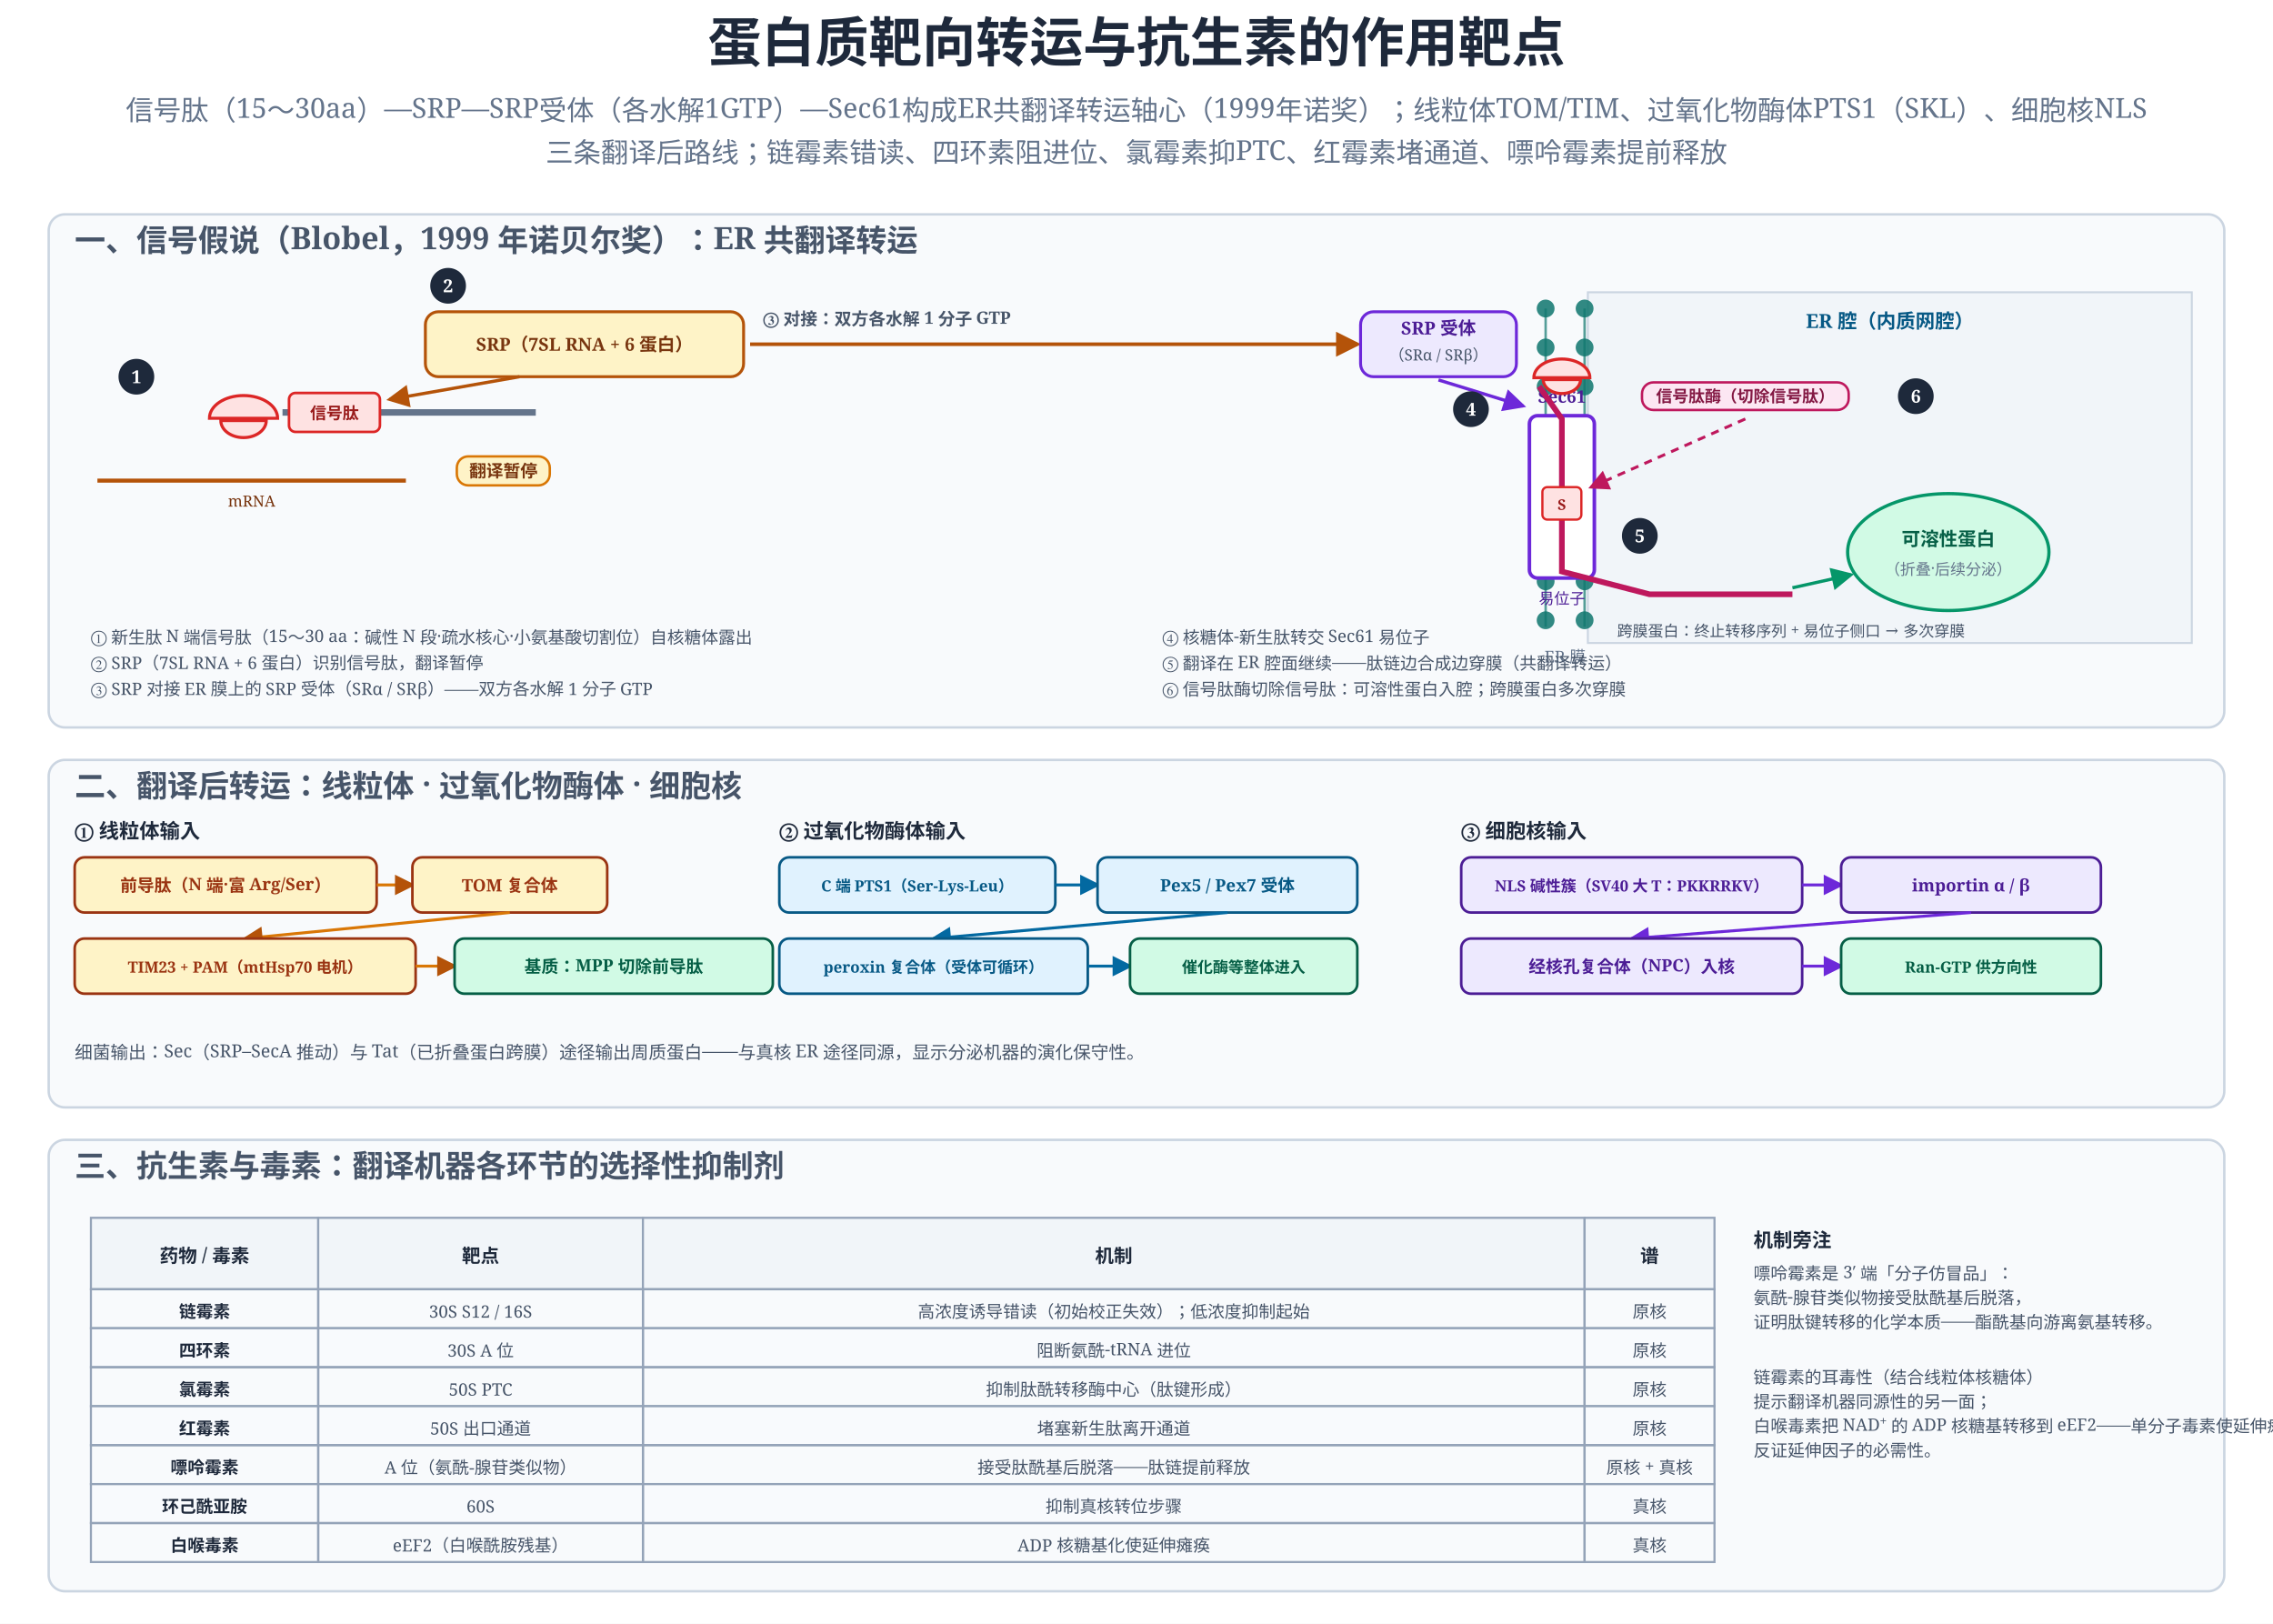
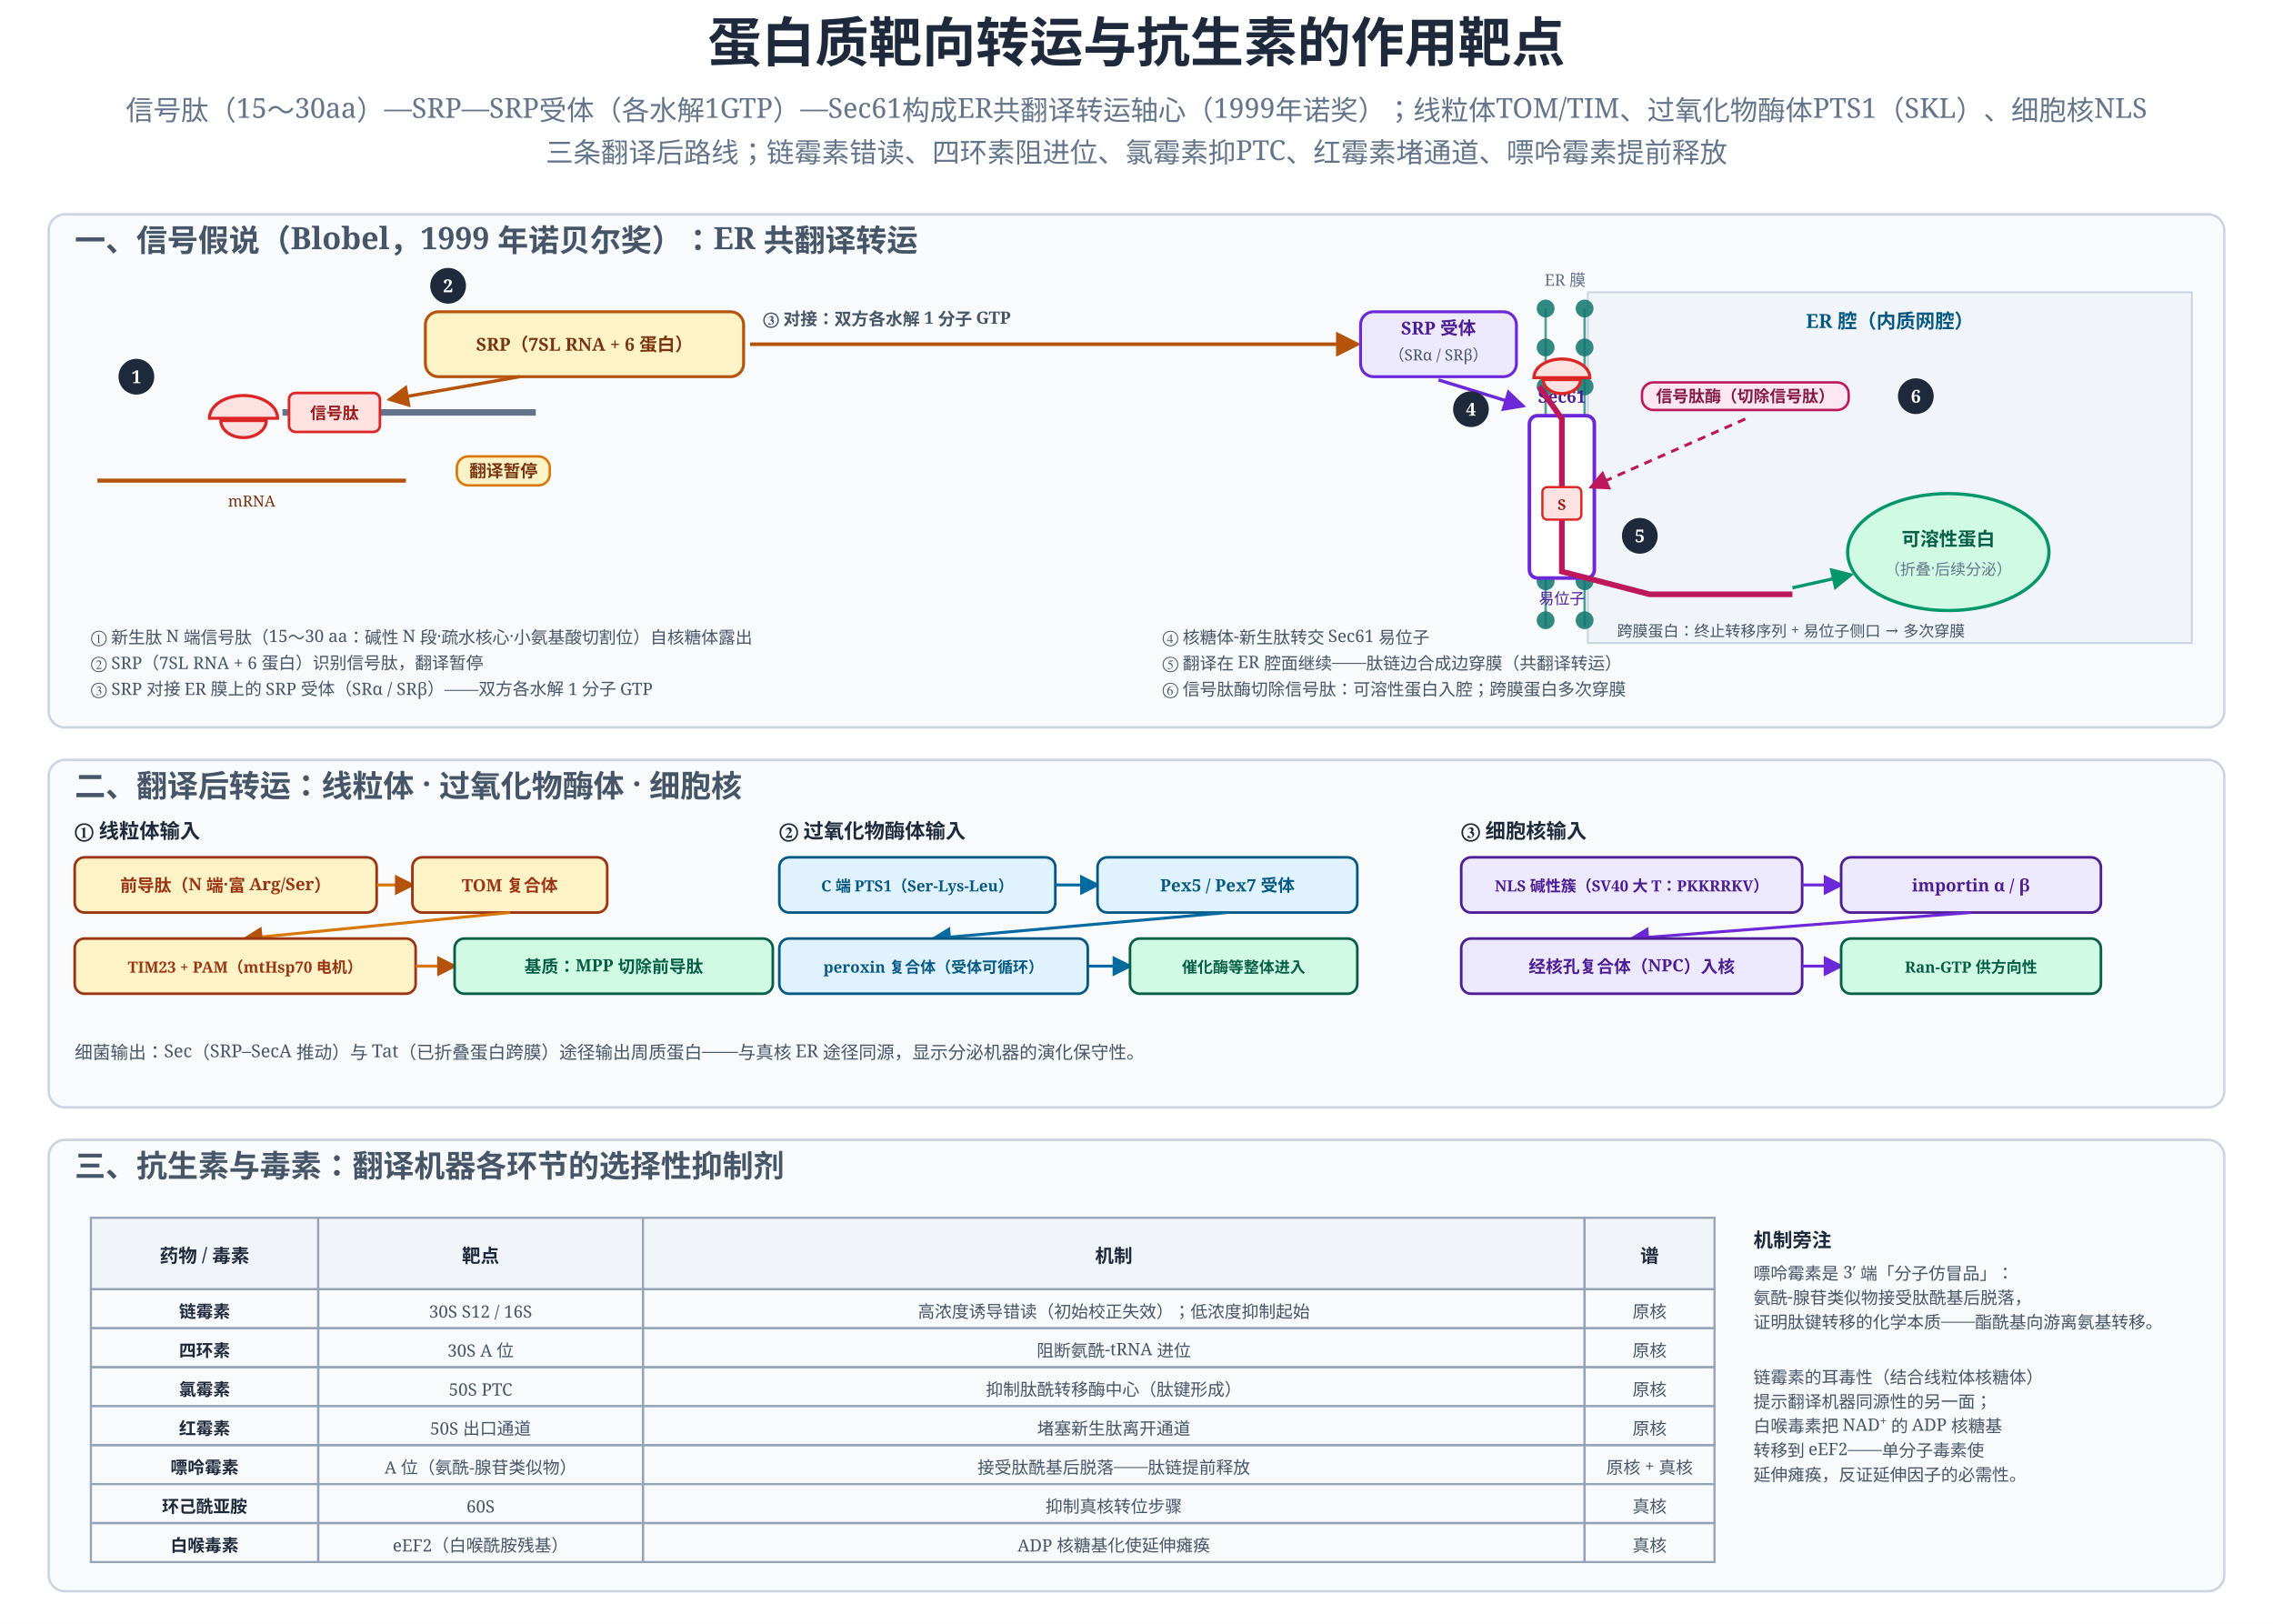
<svg xmlns="http://www.w3.org/2000/svg" width="1400" height="1000" viewBox="0 0 1400 1000" font-family="Noto Serif SC, LXGW WenKai, Songti SC, serif">
  <defs>
    <marker id="arr-ink" viewBox="0 0 10 10" refX="8.5" refY="5" markerWidth="7" markerHeight="7" orient="auto-start-reverse">
      <path d="M0,0 L10,5 L0,10 z" fill="#334155" />
    </marker>
    <marker id="arr-dna" viewBox="0 0 10 10" refX="8.5" refY="5" markerWidth="7" markerHeight="7" orient="auto-start-reverse">
      <path d="M0,0 L10,5 L0,10 z" fill="#0f766e" />
    </marker>
    <marker id="arr-rna" viewBox="0 0 10 10" refX="8.5" refY="5" markerWidth="7" markerHeight="7" orient="auto-start-reverse">
      <path d="M0,0 L10,5 L0,10 z" fill="#b45309" />
    </marker>
    <marker id="arr-pro" viewBox="0 0 10 10" refX="8.5" refY="5" markerWidth="7" markerHeight="7" orient="auto-start-reverse">
      <path d="M0,0 L10,5 L0,10 z" fill="#6d28d9" />
    </marker>
    <marker id="arr-enz" viewBox="0 0 10 10" refX="8.5" refY="5" markerWidth="7" markerHeight="7" orient="auto-start-reverse">
      <path d="M0,0 L10,5 L0,10 z" fill="#be185d" />
    </marker>
    <marker id="arr-acc" viewBox="0 0 10 10" refX="8.5" refY="5" markerWidth="7" markerHeight="7" orient="auto-start-reverse">
      <path d="M0,0 L10,5 L0,10 z" fill="#0369a1" />
    </marker>
    <marker id="arr-ok" viewBox="0 0 10 10" refX="8.5" refY="5" markerWidth="7" markerHeight="7" orient="auto-start-reverse">
      <path d="M0,0 L10,5 L0,10 z" fill="#059669" />
    </marker>
    <marker id="arr-warn" viewBox="0 0 10 10" refX="8.5" refY="5" markerWidth="7" markerHeight="7" orient="auto-start-reverse">
      <path d="M0,0 L10,5 L0,10 z" fill="#b45309" />
    </marker>
    <marker id="arr-bad" viewBox="0 0 10 10" refX="8.5" refY="5" markerWidth="7" markerHeight="7" orient="auto-start-reverse">
      <path d="M0,0 L10,5 L0,10 z" fill="#dc2626" />
    </marker>
    <marker id="arr-mute" viewBox="0 0 10 10" refX="8.5" refY="5" markerWidth="7" markerHeight="7" orient="auto-start-reverse">
      <path d="M0,0 L10,5 L0,10 z" fill="#94a3b8" />
    </marker>
  </defs>
  <rect x="0" y="0" width="1400" height="1000" fill="#ffffff" />
  <text x="700" y="38" text-anchor="middle" font-size="33" font-weight="700" fill="#1e293b">蛋白质靶向转运与抗生素的作用靶点</text>
  <text x="700" y="74" text-anchor="middle" font-size="17" fill="#64748b">信号肽（15～30aa）—SRP—SRP受体（各水解1GTP）—Sec61构成ER共翻译转运轴心（1999年诺奖）；线粒体TOM/TIM、过氧化物酶体PTS1（SKL）、细胞核NLS</text>
  <text x="700" y="100" text-anchor="middle" font-size="17" fill="#64748b">三条翻译后路线；链霉素错读、四环素阻进位、氯霉素抑PTC、红霉素堵通道、嘌呤霉素提前释放</text>
  <rect x="30" y="132" width="1340" height="316" rx="10" fill="#f8fafc" stroke="#cbd5e1" stroke-width="1.5" />
  <text x="46" y="154.84" font-size="19" fill="#475569" font-weight="700">一、信号假说（Blobel，1999 年诺贝尔奖）：ER 共翻译转运</text>
  <path d="M 129,257.6 a 21 14 0 0 1 42,0 z" fill="#fee2e2" stroke="#dc2626" stroke-width="1.9" />
  <path d="M 136,259 a 14 10.5 0 0 0 28,0 z" fill="#fee2e2" stroke="#dc2626" stroke-width="1.9" />
  <line x1="60" y1="296" x2="250" y2="296" stroke="#b45309" stroke-width="2.5" />
  <text x="155" y="312" font-size="9.5" fill="#78350f" text-anchor="middle">mRNA</text>
  <line x1="174" y1="254" x2="330" y2="254" stroke="#64748b" stroke-width="4" />
  <rect x="178" y="242" width="56" height="24" rx="4" fill="#fee2e2" stroke="#dc2626" stroke-width="1.6" />
  <text x="206" y="258" font-size="10" fill="#991b1b" text-anchor="middle" font-weight="700">信号肽</text>
  <rect x="262" y="192" width="196" height="40" rx="8" fill="#fef3c7" stroke="#b45309" stroke-width="1.8" />
  <text x="360" y="216" font-size="11" fill="#78350f" text-anchor="middle" font-weight="700">SRP（7SL RNA + 6 蛋白）</text>
  <line x1="320" y1="232" x2="240" y2="246" stroke="#b45309" stroke-width="2" marker-end="url(#arr-rna)" />
  <rect x="281.37" y="281.075" width="57.26" height="17.85" rx="7" fill="#fef3c7" stroke="#d97706" stroke-width="1.5" />
  <text x="310" y="293.78" font-size="10.5" fill="#78350f" text-anchor="middle" font-weight="700">翻译暂停</text>
  <circle cx="84" cy="232" r="11" fill="#1e293b" />
  <text x="84" y="236" font-size="11" fill="#ffffff" text-anchor="middle" font-weight="700">1</text>
  <circle cx="276" cy="176" r="11" fill="#1e293b" />
  <text x="276" y="180" font-size="11" fill="#ffffff" text-anchor="middle" font-weight="700">2</text>
  <line x1="462" y1="212" x2="836" y2="212" stroke="#b45309" stroke-width="2.2" marker-end="url(#arr-rna)" />
  <text x="470" y="200" font-size="10.5" fill="#475569" font-weight="600">③ 对接：双方各水解 1 分子 GTP</text>
  <rect x="838" y="192" width="96" height="40" rx="8" fill="#ede9fe" stroke="#6d28d9" stroke-width="1.8" />
  <text x="886" y="206" font-size="11" fill="#4c1d95" text-anchor="middle" font-weight="700">SRP 受体</text>
  <text x="886" y="222" font-size="9.5" fill="#475569" text-anchor="middle">（SRα / SRβ）</text>
  <rect x="978" y="180" width="372" height="216" fill="#f1f5f9" stroke="#cbd5e1" stroke-width="1.2" />
  <text x="1164" y="202" font-size="12" fill="#075985" text-anchor="middle" font-weight="700">ER 腔（内质网腔）</text>
  <line x1="952" y1="190" x2="952" y2="386" stroke="#0f766e" stroke-width="1.5" opacity="0.7" />
  <line x1="976" y1="190" x2="976" y2="386" stroke="#0f766e" stroke-width="1.5" opacity="0.7" />
  <circle cx="952" cy="190" r="5.5" fill="#0f766e" fill-opacity="0.85" />
  <circle cx="976" cy="190" r="5.5" fill="#0f766e" fill-opacity="0.85" />
  <circle cx="952" cy="214" r="5.5" fill="#0f766e" fill-opacity="0.85" />
  <circle cx="976" cy="214" r="5.5" fill="#0f766e" fill-opacity="0.85" />
  <circle cx="952" cy="238" r="5.5" fill="#0f766e" fill-opacity="0.85" />
  <circle cx="976" cy="238" r="5.5" fill="#0f766e" fill-opacity="0.85" />
  <circle cx="952" cy="262" r="5.5" fill="#0f766e" fill-opacity="0.85" />
  <circle cx="976" cy="262" r="5.5" fill="#0f766e" fill-opacity="0.85" />
  <circle cx="952" cy="286" r="5.5" fill="#0f766e" fill-opacity="0.85" />
  <circle cx="976" cy="286" r="5.5" fill="#0f766e" fill-opacity="0.85" />
  <circle cx="952" cy="310" r="5.5" fill="#0f766e" fill-opacity="0.85" />
  <circle cx="976" cy="310" r="5.5" fill="#0f766e" fill-opacity="0.85" />
  <circle cx="952" cy="334" r="5.5" fill="#0f766e" fill-opacity="0.85" />
  <circle cx="976" cy="334" r="5.5" fill="#0f766e" fill-opacity="0.85" />
  <circle cx="952" cy="358" r="5.5" fill="#0f766e" fill-opacity="0.85" />
  <circle cx="976" cy="358" r="5.5" fill="#0f766e" fill-opacity="0.85" />
  <circle cx="952" cy="382" r="5.5" fill="#0f766e" fill-opacity="0.85" />
  <circle cx="976" cy="382" r="5.5" fill="#0f766e" fill-opacity="0.85" />
-   <text x="964" y="408" font-size="10" fill="#64748b" text-anchor="middle">ER 膜</text>
+   <text x="964" y="176" font-size="10" fill="#64748b" text-anchor="middle">ER 膜</text>
  <rect x="942" y="256" width="40" height="100" rx="5" fill="#ffffff" stroke="#6d28d9" stroke-width="2.2" />
  <text x="962" y="248" font-size="10.5" fill="#4c1d95" text-anchor="middle" font-weight="700">Sec61</text>
  <text x="962" y="372" font-size="9.5" fill="#4c1d95" text-anchor="middle">易位子</text>
  <path d="M 944.75,232.6 a 17.25 11.5 0 0 1 34.5,0 z" fill="#fee2e2" stroke="#dc2626" stroke-width="1.9" />
  <path d="M 950.5,233.75 a 11.5 8.625 0 0 0 23,0 z" fill="#fee2e2" stroke="#dc2626" stroke-width="1.9" />
  <line x1="886" y1="234" x2="938" y2="250" stroke="#6d28d9" stroke-width="2" marker-end="url(#arr-pro)" />
  <circle cx="906" cy="252" r="11" fill="#1e293b" />
  <text x="906" y="256" font-size="11" fill="#ffffff" text-anchor="middle" font-weight="700">4</text>
  <polyline points="948,238 962,258 962,352 1016,366 1104,366" fill="none" stroke="#be185d" stroke-width="3.5" />
  <rect x="950" y="300" width="24" height="20" rx="3" fill="#fee2e2" stroke="#dc2626" stroke-width="1.4" />
  <text x="962" y="314" font-size="9" fill="#991b1b" text-anchor="middle" font-weight="700">S</text>
  <circle cx="1010" cy="330" r="11" fill="#1e293b" />
  <text x="1010" y="334" font-size="11" fill="#ffffff" text-anchor="middle" font-weight="700">5</text>
  <rect x="1011.35" y="235.5" width="127.3" height="17" rx="7" fill="#fce7f3" stroke="#be185d" stroke-width="1.5" />
  <text x="1075" y="247.6" font-size="10" fill="#831843" text-anchor="middle" font-weight="700">信号肽酶（切除信号肽）</text>
  <line x1="1075" y1="258" x2="980" y2="300" stroke="#be185d" stroke-width="1.8" stroke-dasharray="5 4" marker-end="url(#arr-enz)" />
  <circle cx="1180" cy="244" r="11" fill="#1e293b" />
  <text x="1180" y="248" font-size="11" fill="#ffffff" text-anchor="middle" font-weight="700">6</text>
  <ellipse cx="1200" cy="340" rx="62" ry="36" fill="#d1fae5" stroke="#059669" stroke-width="2" />
  <text x="1200" y="336" font-size="11.5" fill="#065f46" text-anchor="middle" font-weight="700">可溶性蛋白</text>
  <text x="1200" y="354" font-size="9.5" fill="#64748b" text-anchor="middle">（折叠·后续分泌）</text>
  <line x1="1104" y1="362" x2="1140" y2="354" stroke="#059669" stroke-width="2" marker-end="url(#arr-ok)" />
  <text x="996" y="392" font-size="9.5" fill="#475569">跨膜蛋白：终止转移序列 + 易位子侧口 → 多次穿膜</text>
  <text x="56" y="396" font-size="10.5" fill="#475569">① 新生肽 N 端信号肽（15～30 aa：碱性 N 段·疏水核心·小氨基酸切割位）自核糖体露出</text>
  <text x="56" y="412" font-size="10.5" fill="#475569">② SRP（7SL RNA + 6 蛋白）识别信号肽，翻译暂停</text>
  <text x="56" y="428" font-size="10.5" fill="#475569">③ SRP 对接 ER 膜上的 SRP 受体（SRα / SRβ）——双方各水解 1 分子 GTP</text>
  <text x="716" y="396" font-size="10.5" fill="#475569">④ 核糖体-新生肽转交 Sec61 易位子</text>
  <text x="716" y="412" font-size="10.5" fill="#475569">⑤ 翻译在 ER 腔面继续——肽链边合成边穿膜（共翻译转运）</text>
  <text x="716" y="428" font-size="10.5" fill="#475569">⑥ 信号肽酶切除信号肽：可溶性蛋白入腔；跨膜蛋白多次穿膜</text>
  <rect x="30" y="468" width="1340" height="214" rx="10" fill="#f8fafc" stroke="#cbd5e1" stroke-width="1.5" />
  <text x="46" y="490.84" font-size="19" fill="#475569" font-weight="700">二、翻译后转运：线粒体 · 过氧化物酶体 · 细胞核</text>
  <text x="46" y="516" font-size="12.5" fill="#1e293b" font-weight="700">① 线粒体输入</text>
  <rect x="46" y="528" width="186" height="34" rx="6" fill="#fef3c7" stroke="#9a3412" stroke-width="1.6" />
  <text x="139" y="549" font-size="10.5" fill="#9a3412" text-anchor="middle" font-weight="600">前导肽（N 端·富 Arg/Ser）</text>
  <line x1="232" y1="545" x2="254" y2="545" stroke="#d97706" stroke-width="1.8" marker-end="url(#arr-warn)" />
  <rect x="254" y="528" width="120" height="34" rx="6" fill="#fef3c7" stroke="#9a3412" stroke-width="1.6" />
  <text x="314" y="549" font-size="10.5" fill="#9a3412" text-anchor="middle" font-weight="600">TOM 复合体</text>
  <line x1="314" y1="562" x2="151" y2="578" stroke="#d97706" stroke-width="1.8" marker-end="url(#arr-warn)" />
  <rect x="46" y="578" width="210" height="34" rx="6" fill="#fef3c7" stroke="#9a3412" stroke-width="1.6" />
  <text x="151" y="599" font-size="9.5" fill="#9a3412" text-anchor="middle" font-weight="600">TIM23 + PAM（mtHsp70 电机）</text>
  <line x1="256" y1="595" x2="280" y2="595" stroke="#d97706" stroke-width="1.8" marker-end="url(#arr-warn)" />
  <rect x="280" y="578" width="196" height="34" rx="6" fill="#d1fae5" stroke="#065f46" stroke-width="1.6" />
  <text x="378" y="599" font-size="10.5" fill="#065f46" text-anchor="middle" font-weight="600">基质：MPP 切除前导肽</text>
  <text x="480" y="516" font-size="12.5" fill="#1e293b" font-weight="700">② 过氧化物酶体输入</text>
  <rect x="480" y="528" width="170" height="34" rx="6" fill="#e0f2fe" stroke="#075985" stroke-width="1.6" />
  <text x="565" y="549" font-size="9.5" fill="#075985" text-anchor="middle" font-weight="600">C 端 PTS1（Ser-Lys-Leu）</text>
  <line x1="650" y1="545" x2="676" y2="545" stroke="#0369a1" stroke-width="1.8" marker-end="url(#arr-acc)" />
  <rect x="676" y="528" width="160" height="34" rx="6" fill="#e0f2fe" stroke="#075985" stroke-width="1.6" />
  <text x="756" y="549" font-size="10.5" fill="#075985" text-anchor="middle" font-weight="600">Pex5 / Pex7 受体</text>
  <line x1="756" y1="562" x2="575" y2="578" stroke="#0369a1" stroke-width="1.8" marker-end="url(#arr-acc)" />
  <rect x="480" y="578" width="190" height="34" rx="6" fill="#e0f2fe" stroke="#075985" stroke-width="1.6" />
  <text x="575" y="599" font-size="9.5" fill="#075985" text-anchor="middle" font-weight="600">peroxin 复合体（受体可循环）</text>
  <line x1="670" y1="595" x2="696" y2="595" stroke="#0369a1" stroke-width="1.8" marker-end="url(#arr-acc)" />
  <rect x="696" y="578" width="140" height="34" rx="6" fill="#d1fae5" stroke="#065f46" stroke-width="1.6" />
  <text x="766" y="599" font-size="9.5" fill="#065f46" text-anchor="middle" font-weight="600">催化酶等整体进入</text>
  <text x="900" y="516" font-size="12.5" fill="#1e293b" font-weight="700">③ 细胞核输入</text>
  <rect x="900" y="528" width="210" height="34" rx="6" fill="#ede9fe" stroke="#4c1d95" stroke-width="1.6" />
  <text x="1005" y="549" font-size="9.5" fill="#4c1d95" text-anchor="middle" font-weight="600">NLS 碱性簇（SV40 大 T：PKKRRKV）</text>
  <line x1="1110" y1="545" x2="1134" y2="545" stroke="#6d28d9" stroke-width="1.8" marker-end="url(#arr-pro)" />
  <rect x="1134" y="528" width="160" height="34" rx="6" fill="#ede9fe" stroke="#4c1d95" stroke-width="1.6" />
  <text x="1214" y="549" font-size="10.5" fill="#4c1d95" text-anchor="middle" font-weight="600">importin α / β</text>
  <line x1="1214" y1="562" x2="1005" y2="578" stroke="#6d28d9" stroke-width="1.8" marker-end="url(#arr-pro)" />
  <rect x="900" y="578" width="210" height="34" rx="6" fill="#ede9fe" stroke="#4c1d95" stroke-width="1.6" />
  <text x="1005" y="599" font-size="10.5" fill="#4c1d95" text-anchor="middle" font-weight="600">经核孔复合体（NPC）入核</text>
  <line x1="1110" y1="595" x2="1134" y2="595" stroke="#6d28d9" stroke-width="1.8" marker-end="url(#arr-pro)" />
  <rect x="1134" y="578" width="160" height="34" rx="6" fill="#d1fae5" stroke="#065f46" stroke-width="1.6" />
  <text x="1214" y="599" font-size="9.5" fill="#065f46" text-anchor="middle" font-weight="600">Ran-GTP 供方向性</text>
  <text x="46" y="652" font-size="11" fill="#475569">细菌输出：Sec（SRP–SecA 推动）与 Tat（已折叠蛋白跨膜）途径输出周质蛋白——与真核 ER 途径同源，显示分泌机器的演化保守性。</text>
  <rect x="30" y="702" width="1340" height="278" rx="10" fill="#f8fafc" stroke="#cbd5e1" stroke-width="1.5" />
  <text x="46" y="724.84" font-size="19" fill="#475569" font-weight="700">三、抗生素与毒素：翻译机器各环节的选择性抑制剂</text>
  <rect x="56" y="750" width="140" height="44" fill="#f1f5f9" stroke="#94a3b8" stroke-width="1.3" />
  <text x="126" y="777.5" font-size="11.5" fill="#1e293b" text-anchor="middle" font-weight="700">药物 / 毒素</text>
  <rect x="196" y="750" width="200" height="44" fill="#f1f5f9" stroke="#94a3b8" stroke-width="1.3" />
  <text x="296" y="777.5" font-size="11.5" fill="#1e293b" text-anchor="middle" font-weight="700">靶点</text>
  <rect x="396" y="750" width="580" height="44" fill="#f1f5f9" stroke="#94a3b8" stroke-width="1.3" />
  <text x="686" y="777.5" font-size="11.5" fill="#1e293b" text-anchor="middle" font-weight="700">机制</text>
  <rect x="976" y="750" width="80" height="44" fill="#f1f5f9" stroke="#94a3b8" stroke-width="1.3" />
  <text x="1016" y="777.5" font-size="11.5" fill="#1e293b" text-anchor="middle" font-weight="700">谱</text>
  <rect x="56" y="794" width="140" height="24" fill="none" stroke="#94a3b8" stroke-width="1.3" />
  <text x="126" y="811.5" font-size="10.5" fill="#1e293b" text-anchor="middle" font-weight="700">链霉素</text>
  <rect x="196" y="794" width="200" height="24" fill="none" stroke="#94a3b8" stroke-width="1.3" />
  <text x="296" y="811.5" font-size="10.5" fill="#475569" text-anchor="middle" font-weight="500">30S S12 / 16S</text>
  <rect x="396" y="794" width="580" height="24" fill="none" stroke="#94a3b8" stroke-width="1.3" />
  <text x="686" y="811.5" font-size="10.5" fill="#475569" text-anchor="middle" font-weight="500">高浓度诱导错读（初始校正失效）；低浓度抑制起始</text>
  <rect x="976" y="794" width="80" height="24" fill="none" stroke="#94a3b8" stroke-width="1.3" />
  <text x="1016" y="811.5" font-size="10.5" fill="#475569" text-anchor="middle" font-weight="500">原核</text>
  <rect x="56" y="818" width="1000" height="24" fill="#f8fafc" fill-opacity="0.85" />
  <rect x="56" y="818" width="140" height="24" fill="none" stroke="#94a3b8" stroke-width="1.3" />
  <text x="126" y="835.5" font-size="10.5" fill="#1e293b" text-anchor="middle" font-weight="700">四环素</text>
  <rect x="196" y="818" width="200" height="24" fill="none" stroke="#94a3b8" stroke-width="1.3" />
  <text x="296" y="835.5" font-size="10.5" fill="#475569" text-anchor="middle" font-weight="500">30S A 位</text>
  <rect x="396" y="818" width="580" height="24" fill="none" stroke="#94a3b8" stroke-width="1.3" />
  <text x="686" y="835.5" font-size="10.5" fill="#475569" text-anchor="middle" font-weight="500">阻断氨酰-tRNA 进位</text>
  <rect x="976" y="818" width="80" height="24" fill="none" stroke="#94a3b8" stroke-width="1.3" />
  <text x="1016" y="835.5" font-size="10.5" fill="#475569" text-anchor="middle" font-weight="500">原核</text>
  <rect x="56" y="842" width="140" height="24" fill="none" stroke="#94a3b8" stroke-width="1.3" />
  <text x="126" y="859.5" font-size="10.5" fill="#1e293b" text-anchor="middle" font-weight="700">氯霉素</text>
  <rect x="196" y="842" width="200" height="24" fill="none" stroke="#94a3b8" stroke-width="1.3" />
  <text x="296" y="859.5" font-size="10.5" fill="#475569" text-anchor="middle" font-weight="500">50S PTC</text>
  <rect x="396" y="842" width="580" height="24" fill="none" stroke="#94a3b8" stroke-width="1.3" />
  <text x="686" y="859.5" font-size="10.5" fill="#475569" text-anchor="middle" font-weight="500">抑制肽酰转移酶中心（肽键形成）</text>
  <rect x="976" y="842" width="80" height="24" fill="none" stroke="#94a3b8" stroke-width="1.3" />
  <text x="1016" y="859.5" font-size="10.5" fill="#475569" text-anchor="middle" font-weight="500">原核</text>
  <rect x="56" y="866" width="1000" height="24" fill="#f8fafc" fill-opacity="0.85" />
  <rect x="56" y="866" width="140" height="24" fill="none" stroke="#94a3b8" stroke-width="1.3" />
  <text x="126" y="883.5" font-size="10.5" fill="#1e293b" text-anchor="middle" font-weight="700">红霉素</text>
  <rect x="196" y="866" width="200" height="24" fill="none" stroke="#94a3b8" stroke-width="1.3" />
  <text x="296" y="883.5" font-size="10.5" fill="#475569" text-anchor="middle" font-weight="500">50S 出口通道</text>
  <rect x="396" y="866" width="580" height="24" fill="none" stroke="#94a3b8" stroke-width="1.3" />
  <text x="686" y="883.5" font-size="10.5" fill="#475569" text-anchor="middle" font-weight="500">堵塞新生肽离开通道</text>
  <rect x="976" y="866" width="80" height="24" fill="none" stroke="#94a3b8" stroke-width="1.3" />
  <text x="1016" y="883.5" font-size="10.5" fill="#475569" text-anchor="middle" font-weight="500">原核</text>
  <rect x="56" y="890" width="140" height="24" fill="none" stroke="#94a3b8" stroke-width="1.3" />
  <text x="126" y="907.5" font-size="10.5" fill="#1e293b" text-anchor="middle" font-weight="700">嘌呤霉素</text>
  <rect x="196" y="890" width="200" height="24" fill="none" stroke="#94a3b8" stroke-width="1.3" />
  <text x="296" y="907.5" font-size="10.5" fill="#475569" text-anchor="middle" font-weight="500">A 位（氨酰-腺苷类似物）</text>
  <rect x="396" y="890" width="580" height="24" fill="none" stroke="#94a3b8" stroke-width="1.3" />
  <text x="686" y="907.5" font-size="10.5" fill="#475569" text-anchor="middle" font-weight="500">接受肽酰基后脱落——肽链提前释放</text>
  <rect x="976" y="890" width="80" height="24" fill="none" stroke="#94a3b8" stroke-width="1.3" />
  <text x="1016" y="907.5" font-size="10.5" fill="#475569" text-anchor="middle" font-weight="500">原核 + 真核</text>
  <rect x="56" y="914" width="1000" height="24" fill="#f8fafc" fill-opacity="0.85" />
  <rect x="56" y="914" width="140" height="24" fill="none" stroke="#94a3b8" stroke-width="1.3" />
  <text x="126" y="931.5" font-size="10.5" fill="#1e293b" text-anchor="middle" font-weight="700">环己酰亚胺</text>
  <rect x="196" y="914" width="200" height="24" fill="none" stroke="#94a3b8" stroke-width="1.3" />
  <text x="296" y="931.5" font-size="10.5" fill="#475569" text-anchor="middle" font-weight="500">60S</text>
  <rect x="396" y="914" width="580" height="24" fill="none" stroke="#94a3b8" stroke-width="1.3" />
  <text x="686" y="931.5" font-size="10.5" fill="#475569" text-anchor="middle" font-weight="500">抑制真核转位步骤</text>
  <rect x="976" y="914" width="80" height="24" fill="none" stroke="#94a3b8" stroke-width="1.3" />
  <text x="1016" y="931.5" font-size="10.5" fill="#475569" text-anchor="middle" font-weight="500">真核</text>
  <rect x="56" y="938" width="140" height="24" fill="none" stroke="#94a3b8" stroke-width="1.3" />
  <text x="126" y="955.5" font-size="10.5" fill="#1e293b" text-anchor="middle" font-weight="700">白喉毒素</text>
  <rect x="196" y="938" width="200" height="24" fill="none" stroke="#94a3b8" stroke-width="1.3" />
  <text x="296" y="955.5" font-size="10.5" fill="#475569" text-anchor="middle" font-weight="500">eEF2（白喉酰胺残基）</text>
  <rect x="396" y="938" width="580" height="24" fill="none" stroke="#94a3b8" stroke-width="1.3" />
  <text x="686" y="955.5" font-size="10.5" fill="#475569" text-anchor="middle" font-weight="500">ADP 核糖基化使延伸瘫痪</text>
  <rect x="976" y="938" width="80" height="24" fill="none" stroke="#94a3b8" stroke-width="1.3" />
  <text x="1016" y="955.5" font-size="10.5" fill="#475569" text-anchor="middle" font-weight="500">真核</text>
  <text x="1080" y="768" font-size="12" fill="#1e293b" font-weight="700">机制旁注</text>
  <text x="1080" y="788" font-size="10.5" fill="#475569">嘌呤霉素是 3′ 端「分子仿冒品」：</text>
  <text x="1080" y="803" font-size="10.5" fill="#475569">氨酰-腺苷类似物接受肽酰基后脱落，</text>
  <text x="1080" y="818" font-size="10.5" fill="#475569">证明肽键转移的化学本质——酯酰基向游离氨基转移。</text>
  <text x="1080" y="852" font-size="10.5" fill="#475569">链霉素的耳毒性（结合线粒体核糖体）</text>
  <text x="1080" y="867" font-size="10.5" fill="#475569">提示翻译机器同源性的另一面；</text>
-   <text x="1080" y="882" font-size="10.5" fill="#475569">白喉毒素把 NAD⁺ 的 ADP 核糖基转移到 eEF2——单分子毒素使延伸瘫痪，</text>
-   <text x="1080" y="897" font-size="10.5" fill="#475569">反证延伸因子的必需性。</text>
+   <text x="1080" y="882" font-size="10.5" fill="#475569">白喉毒素把 NAD⁺ 的 ADP 核糖基</text>
+   <text x="1080" y="897" font-size="10.5" fill="#475569">转移到 eEF2——单分子毒素使</text>
+   <text x="1080" y="912" font-size="10.5" fill="#475569">延伸瘫痪，反证延伸因子的必需性。</text>
</svg>
